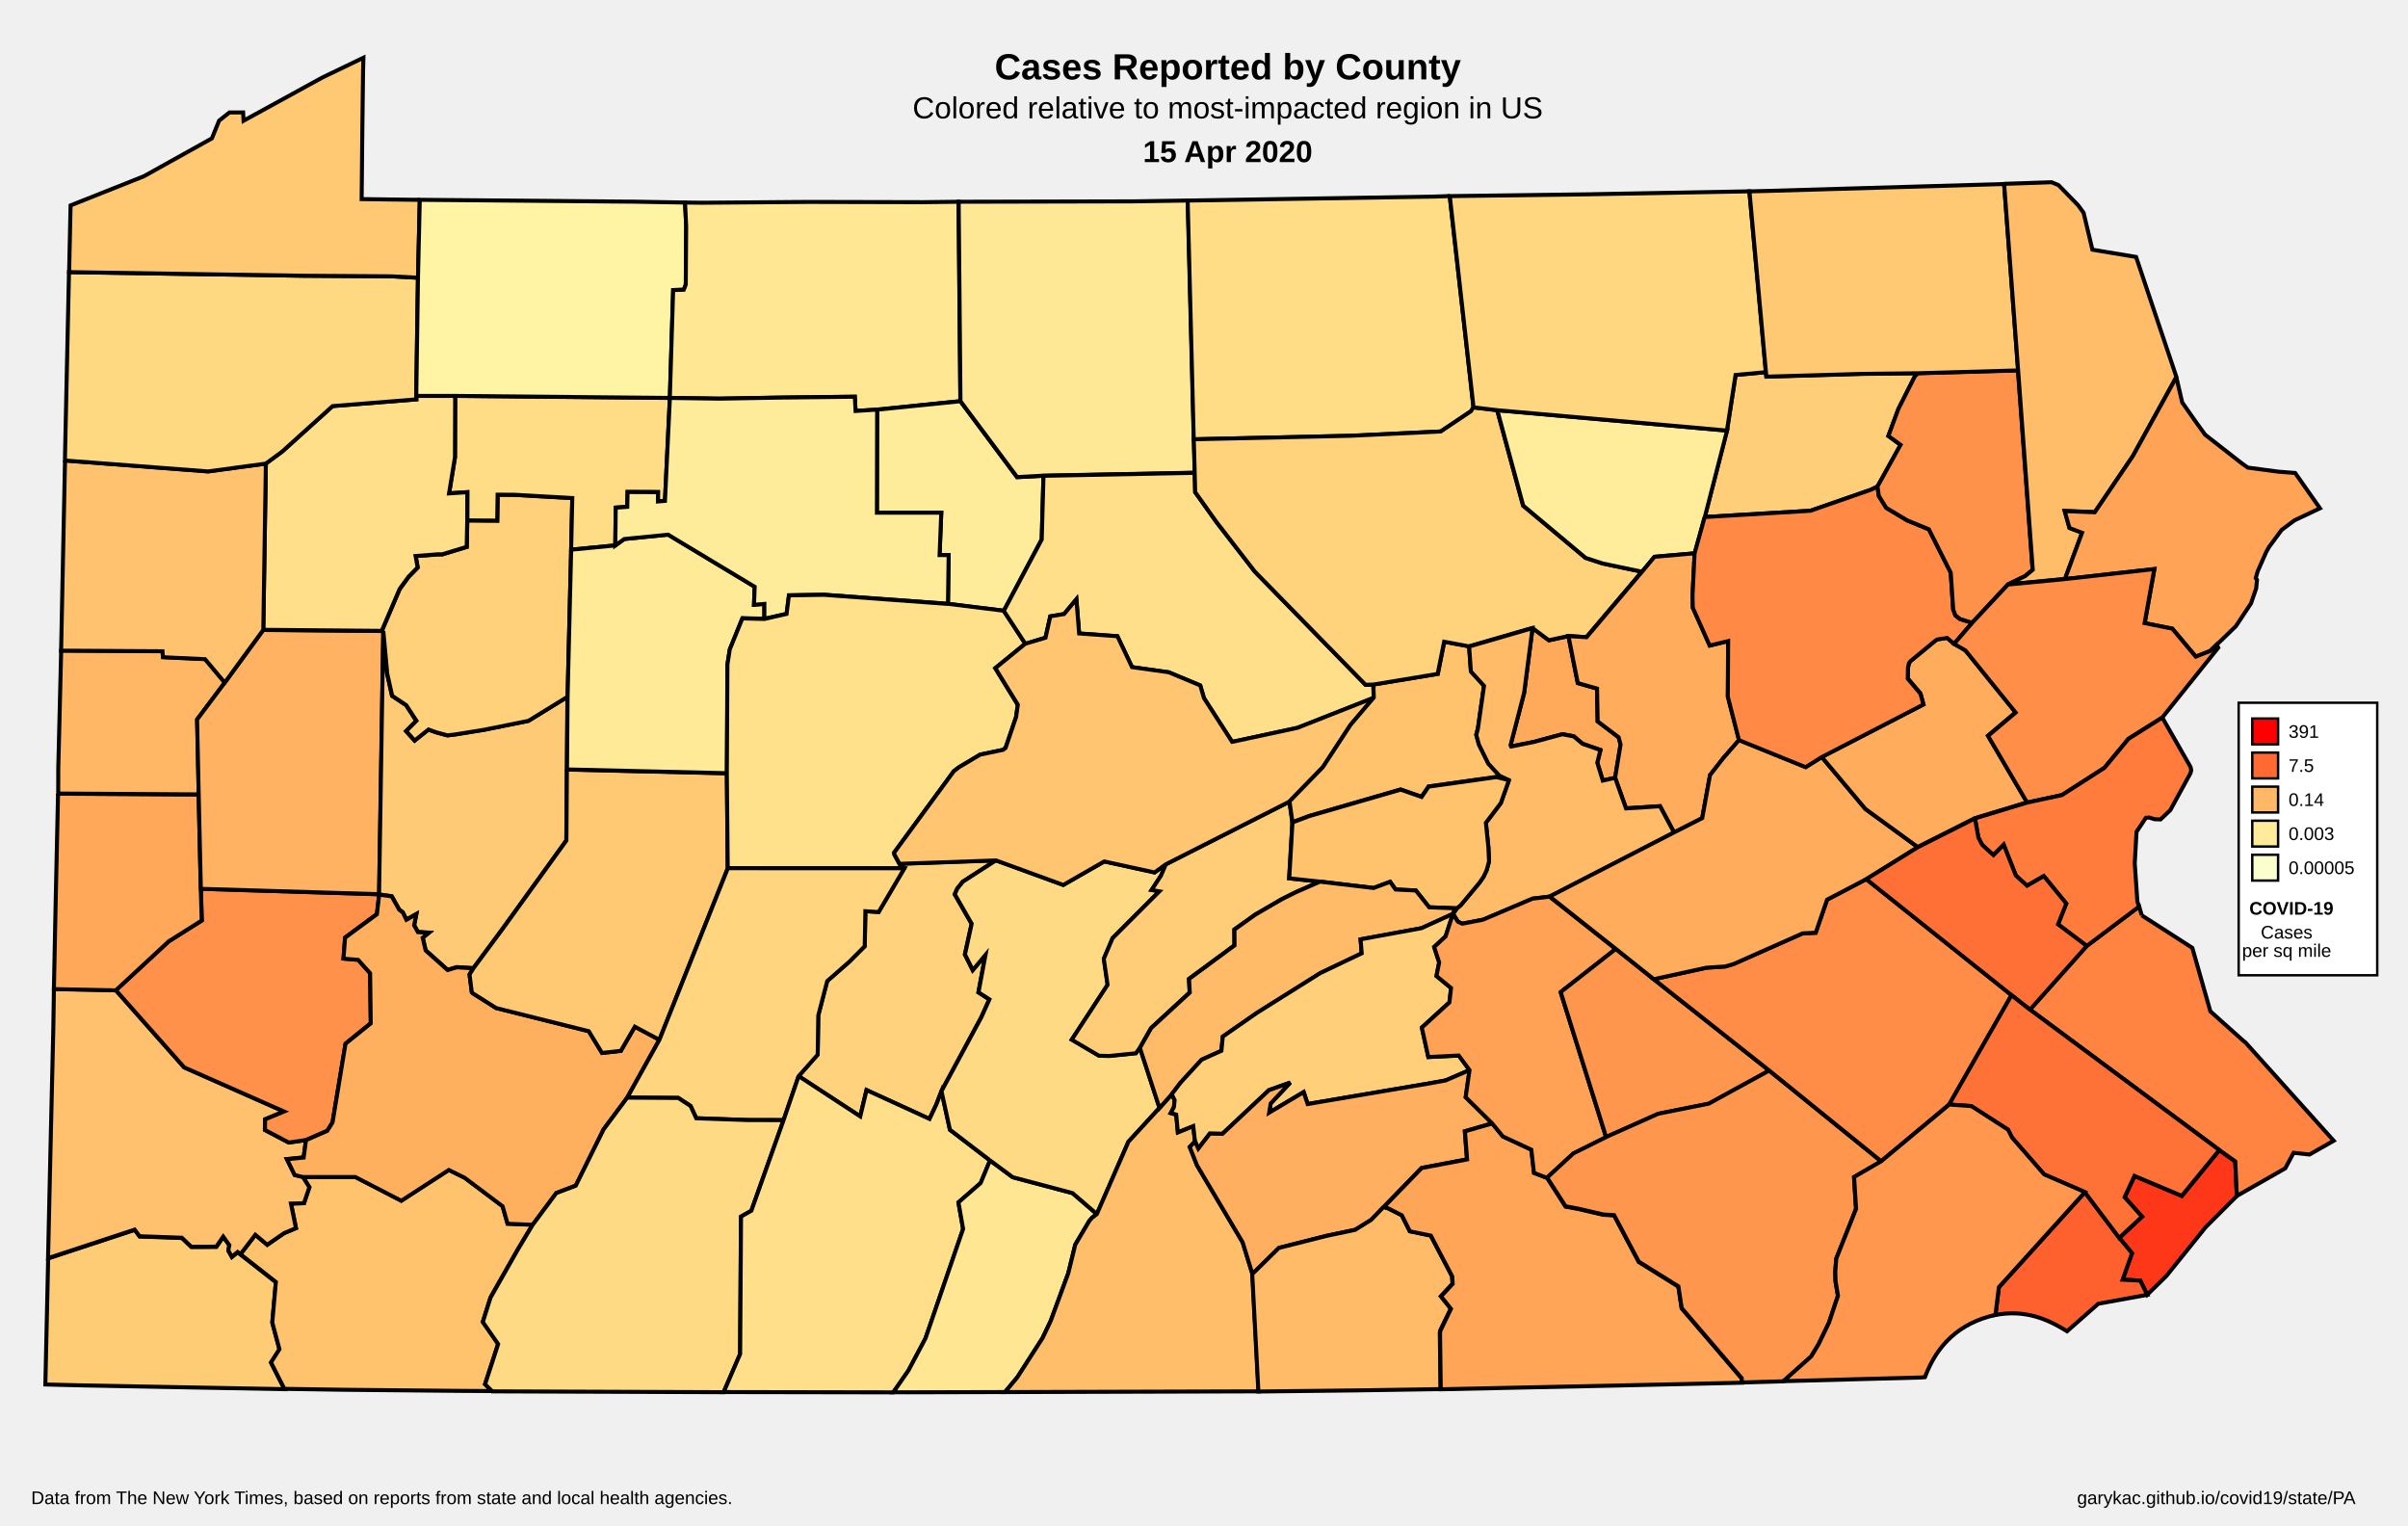
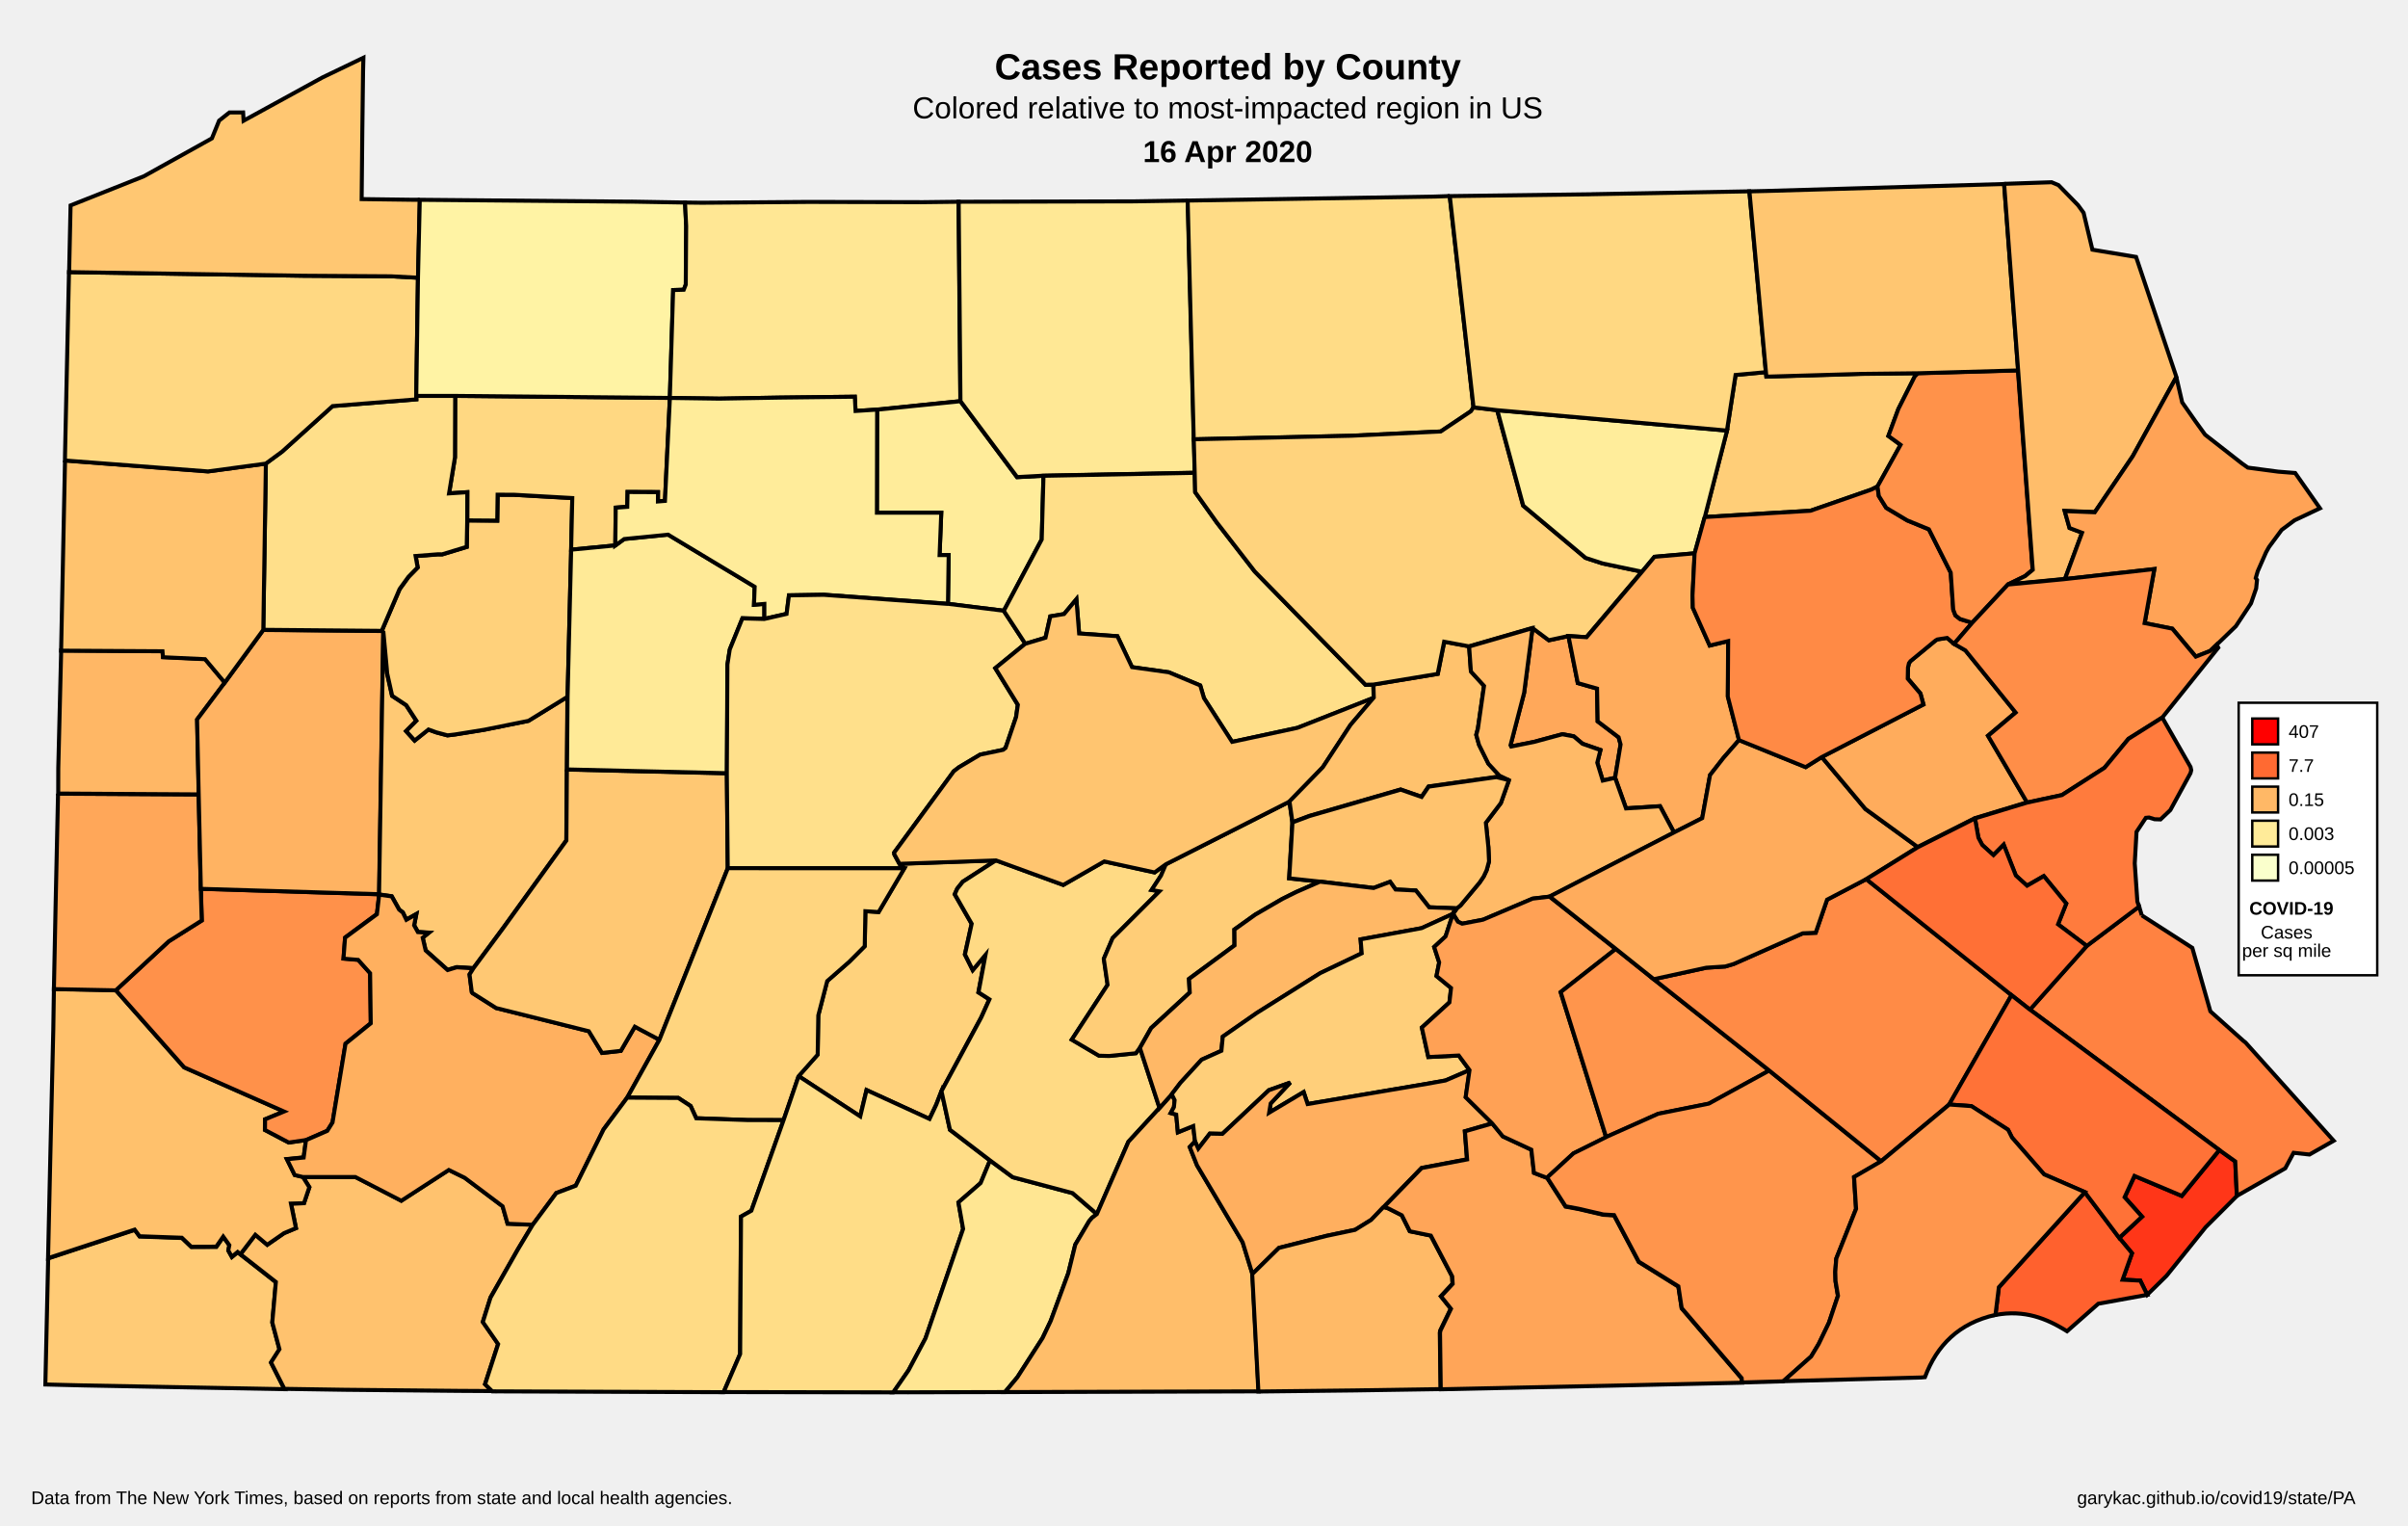
<svg xmlns="http://www.w3.org/2000/svg" width="989.98" height="627.07" version="1.0" id="svg2">
  <defs id="defs9439" />
  <style id="style6">
  #counties {fill:#d0d0d0;stroke:#000;stroke-width:.178;} 
  #borders {fill:none;stroke:#221e1f;stroke-width:.891;} 
  #separator {fill:none;stroke:#a9a9a9;stroke-width:2.318;}
  #legend-1 {fill:#ff0000;}
  #legend-2 {fill:#ff6a32;}
  #legend-3 {fill:#ffb866;}
  #legend-4 {fill:#ffeb99;}
  #legend-5 {fill:#faffcc;}
  #c42055 {fill:#ffbe6a;}
  #c42057 {fill:#ffe692;}
-   #c42051 {fill:#ffc36e;}
-   #c42053 {fill:#ffdc86;}
-   #c42059 {fill:#ffcc76;}
+   #c42051 {fill:#ffc26e;}
+   #c42053 {fill:#ffd882;}
+   #c42059 {fill:#ffcb76;}
  #c42129 {fill:#ffb05f;}
-   #c42125 {fill:#ffc16d;}
+   #c42125 {fill:#ffc16c;}
  #c42021 {fill:#ffd57f;}
  #c42023 {fill:#ffec9a;}
  #c42025 {fill:#ffac5c;}
  #c42027 {fill:#ffc570;}
-   #c42029 {fill:#ff974e;}
+   #c42029 {fill:#ff964d;}
  #c42031 {fill:#ffd17b;}
  #c42035 {fill:#ffdf89;}
  #c42039 {fill:#ffd882;}
  #c42127 {fill:#ffbd6a;}
-   #c42009 {fill:#ffdf89;}
-   #c42005 {fill:#ffca75;}
+   #c42009 {fill:#ffdd87;}
+   #c42005 {fill:#ffc974;}
  #c42003 {fill:#ff914a;}
-   #c42001 {fill:#ffbb67;}
-   #c42121 {fill:#ffdf89;}
+   #c42001 {fill:#ffba67;}
+   #c42121 {fill:#ffdf8a;}
  #c42123 {fill:#fff3a4;}
  #c42019 {fill:#ffb362;}
-   #c42011 {fill:#ff8c47;}
-   #c42013 {fill:#ffd37d;}
-   #c42015 {fill:#ffd781;}
-   #c42017 {fill:#ff8341;}
+   #c42011 {fill:#ff8b46;}
+   #c42013 {fill:#ffd27c;}
+   #c42015 {fill:#ffd882;}
+   #c42017 {fill:#ff8241;}
  #c42103 {fill:#ffa356;}
-   #c42007 {fill:#ffa859;}
+   #c42007 {fill:#ffa759;}
  #c42109 {fill:#ffc36e;}
-   #c42093 {fill:#ffa95a;}
+   #c42093 {fill:#ffa85a;}
  #c42087 {fill:#ffcd77;}
-   #c42085 {fill:#ffc36f;}
-   #c42083 {fill:#ffe793;}
-   #c42081 {fill:#ffd27c;}
+   #c42085 {fill:#ffc36e;}
+   #c42083 {fill:#ffe794;}
+   #c42081 {fill:#ffd37d;}
  #c42089 {fill:#ff8e48;}
  #c42117 {fill:#ffdc86;}
  #c42091 {fill:#ff7237;}
-   #c42095 {fill:#ff7c3d;}
-   #c42097 {fill:#ffbb68;}
-   #c42099 {fill:#ffcf79;}
+   #c42095 {fill:#ff7b3d;}
+   #c42097 {fill:#ffba67;}
+   #c42099 {fill:#ffcf7a;}
  #c42133 {fill:#ffa558;}
-   #c42069 {fill:#ff924b;}
+   #c42069 {fill:#ff924a;}
  #c42065 {fill:#ffea97;}
-   #c42067 {fill:#ffbb68;}
+   #c42067 {fill:#ffb866;}
  #c42061 {fill:#ffda84;}
  #c42063 {fill:#ffc873;}
-   #c42037 {fill:#ffad5d;}
-   #c42079 {fill:#ff8945;}
+   #c42037 {fill:#ffac5c;}
+   #c42079 {fill:#ff8a45;}
  #c42077 {fill:#ff7036;}
-   #c42075 {fill:#ff964d;}
+   #c42075 {fill:#ff954c;}
  #c42073 {fill:#ffb765;}
-   #c42071 {fill:#ff964d;}
-   #c42107 {fill:#ffad5d;}
+   #c42071 {fill:#ff954c;}
+   #c42107 {fill:#ffac5c;}
  #c42105 {fill:#ffe895;}
-   #c42101 {fill:#ff3719;}
-   #c42049 {fill:#ffc872;}
-   #c42043 {fill:#ffa255;}
+   #c42101 {fill:#ff3618;}
+   #c42049 {fill:#ffc772;}
+   #c42043 {fill:#ffa155;}
  #c42041 {fill:#ffaf5f;}
  #c42047 {fill:#ffec9a;}
  #c42045 {fill:#ff612e;}
-   #c42115 {fill:#ffc973;}
-   #c42111 {fill:#ffda84;}
+   #c42115 {fill:#ffc671;}
+   #c42111 {fill:#ffdb85;}
  #c42113 {fill:#ffed9b;}
  #c42033 {fill:#ffe08b;}
-   #c42119 {fill:#ffc36e;}
-   #c42131 {fill:#ffce79;}
+   #c42119 {fill:#ffc26d;}
+   #c42131 {fill:#ffce78;}
 </style>
  <g id="layer1" style="display:inline">
    <g id="g10509" transform="translate(43.54722,-109.9567)">
      <rect y="398.82" x="876.817" height="112.008" width="56.966" id="rect10421" style="fill:#ffffff;fill-opacity:1;stroke:#000000;stroke-width:1;stroke-linecap:round;stroke-linejoin:miter;stroke-miterlimit:4;stroke-dasharray:none;stroke-dashoffset:0;stroke-opacity:1" />
      <rect y="405.301" x="882.409" height="10.615" width="10.615" id="legend-1" style="stroke:#000000;stroke-width:1" />
      <rect style="stroke:#000000;stroke-width:1" id="legend-2" width="10.615" height="10.615" x="882.409" y="419.301" />
      <rect y="433.301" x="882.409" height="10.615" width="10.615" id="legend-3" style="stroke:#000000;stroke-width:1" />
      <rect style="stroke:#000000;stroke-width:1" id="legend-4" width="10.615" height="10.615" x="882.409" y="447.301" />
      <rect y="461.301" x="882.409" height="10.615" width="10.615" id="legend-5" style="stroke:#000000;stroke-width:1" />
      <text id="text10456" y="413.239" x="897.338" style="font-style:normal;font-weight:normal;font-size:7.5px;line-height:125%;font-family:sans-serif;letter-spacing:0px;word-spacing:0px;fill:#000000;fill-opacity:1;stroke:none;stroke-width:1px;stroke-linecap:butt;stroke-linejoin:miter;stroke-opacity:1" xml:space="preserve">
-         <tspan style="font-style:normal;font-variant:normal;font-weight:normal;font-stretch:normal;font-family:Arial;-inkscape-font-specification:Arial" y="413.239" x="897.338" id="tspan10458">391</tspan>
+         <tspan style="font-style:normal;font-variant:normal;font-weight:normal;font-stretch:normal;font-family:Arial;-inkscape-font-specification:Arial" y="413.239" x="897.338" id="tspan10458">407</tspan>
      </text>
      <text xml:space="preserve" style="font-style:normal;font-weight:normal;font-size:7.5px;line-height:125%;font-family:sans-serif;letter-spacing:0px;word-spacing:0px;fill:#000000;fill-opacity:1;stroke:none;stroke-width:1px;stroke-linecap:butt;stroke-linejoin:miter;stroke-opacity:1" x="897.338" y="427.239" id="text10460">
-         <tspan id="tspan10462" x="897.338" y="427.239" style="font-style:normal;font-variant:normal;font-weight:normal;font-stretch:normal;font-family:Arial;-inkscape-font-specification:Arial">7.5</tspan>
+         <tspan id="tspan10462" x="897.338" y="427.239" style="font-style:normal;font-variant:normal;font-weight:normal;font-stretch:normal;font-family:Arial;-inkscape-font-specification:Arial">7.7</tspan>
      </text>
      <text id="text10464" y="441.239" x="897.338" style="font-style:normal;font-weight:normal;font-size:7.5px;line-height:125%;font-family:sans-serif;letter-spacing:0px;word-spacing:0px;fill:#000000;fill-opacity:1;stroke:none;stroke-width:1px;stroke-linecap:butt;stroke-linejoin:miter;stroke-opacity:1" xml:space="preserve">
-         <tspan style="font-style:normal;font-variant:normal;font-weight:normal;font-stretch:normal;font-family:Arial;-inkscape-font-specification:Arial" y="441.239" x="897.338" id="tspan10466">0.14</tspan>
+         <tspan style="font-style:normal;font-variant:normal;font-weight:normal;font-stretch:normal;font-family:Arial;-inkscape-font-specification:Arial" y="441.239" x="897.338" id="tspan10466">0.15</tspan>
      </text>
      <text xml:space="preserve" style="font-style:normal;font-weight:normal;font-size:7.5px;line-height:125%;font-family:sans-serif;letter-spacing:0px;word-spacing:0px;fill:#000000;fill-opacity:1;stroke:none;stroke-width:1px;stroke-linecap:butt;stroke-linejoin:miter;stroke-opacity:1" x="897.338" y="455.239" id="text10468">
        <tspan id="tspan10470" x="897.338" y="455.239" style="font-style:normal;font-variant:normal;font-weight:normal;font-stretch:normal;font-family:Arial;-inkscape-font-specification:Arial">0.003</tspan>
      </text>
      <text id="text10472" y="469.239" x="897.338" style="font-style:normal;font-weight:normal;font-size:7.5px;line-height:125%;font-family:sans-serif;letter-spacing:0px;word-spacing:0px;fill:#000000;fill-opacity:1;stroke:none;stroke-width:1px;stroke-linecap:butt;stroke-linejoin:miter;stroke-opacity:1" xml:space="preserve">
        <tspan style="font-style:normal;font-variant:normal;font-weight:normal;font-stretch:normal;font-family:Arial;-inkscape-font-specification:Arial" y="469.239" x="897.338" id="tspan10474">0.00005</tspan>
      </text>
      <g transform="translate(0,-2.192453)" id="g10492">
        <text xml:space="preserve" style="font-style:normal;font-weight:normal;font-size:7.5px;line-height:125%;font-family:sans-serif;text-align:center;letter-spacing:0px;word-spacing:0px;text-anchor:middle;fill:#000000;fill-opacity:1;stroke:none;stroke-width:1px;stroke-linecap:butt;stroke-linejoin:miter;stroke-opacity:1" x="905.319" y="497.919" id="text10480">
          <tspan id="tspan10482" x="905.319" y="497.919" style="font-style:normal;font-variant:normal;font-weight:normal;font-stretch:normal;font-family:Arial;-inkscape-font-specification:Arial;text-align:center;text-anchor:middle">Cases</tspan>
        </text>
        <text id="text10484" y="505.458" x="905.319" style="font-style:normal;font-weight:normal;font-size:7.5px;line-height:125%;font-family:sans-serif;text-align:center;letter-spacing:0px;word-spacing:0px;text-anchor:middle;fill:#000000;fill-opacity:1;stroke:none;stroke-width:1px;stroke-linecap:butt;stroke-linejoin:miter;stroke-opacity:1" xml:space="preserve">
          <tspan style="font-style:normal;font-variant:normal;font-weight:normal;font-stretch:normal;font-family:Arial;-inkscape-font-specification:Arial;text-align:center;text-anchor:middle" y="505.458" x="905.319" id="tspan10486">per sq mile</tspan>
        </text>
      </g>
      <text id="text10488" y="485.919" x="905.319" style="font-style:normal;font-weight:normal;font-size:7.5px;line-height:125%;font-family:sans-serif;text-align:center;letter-spacing:0px;word-spacing:0px;text-anchor:middle;fill:#000000;fill-opacity:1;stroke:none;stroke-width:1px;stroke-linecap:butt;stroke-linejoin:miter;stroke-opacity:1" xml:space="preserve">
        <tspan style="font-style:normal;font-variant:normal;font-weight:bold;font-stretch:normal;font-family:Arial;-inkscape-font-specification:'Arial Bold';text-align:center;text-anchor:middle" y="485.919" x="905.319" id="tspan10490">COVID-19</tspan>
      </text>
    </g>
    <text xml:space="preserve" style="font-style:normal;font-weight:normal;font-size:7.5px;line-height:125%;font-family:sans-serif;text-align:center;letter-spacing:0px;word-spacing:0px;text-anchor:middle;fill:#000000;fill-opacity:1;stroke:none;stroke-width:1px;stroke-linecap:butt;stroke-linejoin:miter;stroke-opacity:1" x="161.849" y="618.237" id="text10498">
      <tspan id="tspan10500" x="161.849" y="618.237" style="font-style:normal;font-variant:normal;font-weight:normal;font-stretch:normal;font-family:Arial;-inkscape-font-specification:Arial;text-align:center;text-anchor:middle">Data from The New York Times, based on reports from state and local health agencies.</tspan>
    </text>
    <g id="g10510" transform="translate(-150,-526)">
      <text xml:space="preserve" style="font-style:normal;font-weight:normal;font-size:7.5px;line-height:125%;font-family:sans-serif;text-align:center;letter-spacing:0px;word-spacing:0px;text-anchor:middle;fill:#000000;fill-opacity:1;stroke:none;stroke-width:1px;stroke-linecap:butt;stroke-linejoin:miter;stroke-opacity:1" x="661.613" y="558.64" id="text10502">
        <tspan id="tspan10504" x="661.613" y="558.64" style="font-style:normal;font-variant:normal;font-weight:bold;font-stretch:normal;font-size:15px;font-family:Arial;-inkscape-font-specification:'Arial Bold';text-align:center;text-anchor:middle">Cases Reported by County</tspan>
      </text>
      <text id="text10506" y="574.64" x="661.57" style="font-style:normal;font-weight:normal;font-size:7.5px;line-height:125%;font-family:sans-serif;text-align:center;letter-spacing:0px;word-spacing:0px;text-anchor:middle;fill:#000000;fill-opacity:1;stroke:none;stroke-width:1px;stroke-linecap:butt;stroke-linejoin:miter;stroke-opacity:1" xml:space="preserve">
        <tspan style="font-style:normal;font-variant:normal;font-weight:normal;font-stretch:normal;font-size:12.5px;font-family:Arial;-inkscape-font-specification:Arial;text-align:center;text-anchor:middle" y="574.64" x="661.57" id="tspan10508">Colored relative to most-impacted region in US</tspan>
      </text>
      <text xml:space="preserve" style="font-style:normal;font-weight:normal;font-size:7.5px;line-height:125%;font-family:sans-serif;text-align:center;letter-spacing:0px;word-spacing:0px;text-anchor:middle;fill:#000000;fill-opacity:1;stroke:none;stroke-width:1px;stroke-linecap:butt;stroke-linejoin:miter;stroke-opacity:1" x="661.57" y="592.64" id="text10536">
-         <tspan id="tspan10538" x="661.57" y="592.64" style="font-style:normal;font-variant:normal;font-weight:bold;font-stretch:normal;font-size:12.5px;font-family:Arial;-inkscape-font-specification:'Arial Bold';text-align:center;text-anchor:middle">15 Apr 2020</tspan>
+         <tspan id="tspan10538" x="661.57" y="592.64" style="font-style:normal;font-variant:normal;font-weight:bold;font-stretch:normal;font-size:12.5px;font-family:Arial;-inkscape-font-specification:'Arial Bold';text-align:center;text-anchor:middle">16 Apr 2020</tspan>
      </text>
    </g>
    <text id="text10516" y="618.237" x="978.184" style="font-style:normal;font-weight:normal;font-size:7.5px;line-height:125%;font-family:sans-serif;text-align:end;letter-spacing:0px;word-spacing:0px;text-anchor:end;fill:#000000;fill-opacity:1;stroke:none;stroke-width:1px;stroke-linecap:butt;stroke-linejoin:miter;stroke-opacity:1" xml:space="preserve">
      <tspan style="font-style:normal;font-variant:normal;font-weight:normal;font-stretch:normal;font-family:Arial;-inkscape-font-specification:Arial;text-align:end;text-anchor:end" y="618.237" x="978.184" id="tspan10518">garykac.github.io/covid19/state/PA</tspan>
    </text>
  </g>
  <g id="layer2" style="display:inline;fill:#fff;stroke:#000;stroke-width:.178;">
    <g id="g25939" transform="matrix(9.121792,1.699319,-1.699319,9.121792,-6798.714,-3064.393)">
      <path id="c42101" d="m 887.95,224.417 -1.109,1.616 -1.309,2.433 -0.686,0.981 -0.419,-0.562 -0.778,0.104 0.196,-1.229 -0.676,-0.562 0.82,-1.109 -0.915,-0.706 0.256,-1.007 2.223,0.485 1.263,-2.3 0.784,0.366 0.35,1.49" style="stroke:#000" />
      <path id="c42017" d="m 881.53,212.967 2.466,1.005 1.302,2.619 1.671,1.013 0.114,0.06 4.636,3.561 -0.942,0.797 -0.707,0.054 -0.236,0.743 -1.885,1.595 -0.35,-1.49 -0.784,-0.366 -9.392,-4.582 1.959,-3.236 1.961,-2.139 0.187,0.362" style="stroke:#000" />
      <path id="c42059" d="m 793.12,244.897 3.541,-1.945 0.267,0.248 1.855,-0.278 0.483,0.316 1.087,-0.207 0.222,-0.494 0.335,0.322 -0.003,0.238 0.206,0.248 0.215,-0.255 0.139,0.077 1.767,0.92 0.172,1.792 0.529,1.107 -0.261,0.644 0.799,1.043 -8.75,1.462 -1.703,0.274 -0.9,-5.512" style="stroke:#000" />
      <path id="c42051" d="m 803.55,239.277 2.284,-0.426 2.198,0.663 1.82,-1.727 0.754,0.211 1.884,0.934 0.358,0.72 1.1,-0.158 -0.442,1.187 -0.802,2.322 -0.137,1.125 0.846,0.836 -0.243,1.856 0.371,0.249 -1.464,0.264 -4.976,0.878 -2.633,0.449 -0.799,-1.043 0.261,-0.644 -0.529,-1.107 -0.172,-1.792 -1.767,-0.92 0.491,-0.97 0.6,0.339 0.637,-0.642 0.479,-0.315 -0.417,-1.03 0.564,-0.122 0.104,-0.739 -0.369,-0.4" style="stroke:#000" />
      <path id="c42125" d="m 793.89,232.667 3.601,2.805 4.706,1.112 -0.761,0.494 0.082,0.465 1.137,0.353 0.733,-0.249 0.04,0.776 -0.717,0.208 0.469,0.627 0.369,0.019 0.369,0.4 -0.104,0.739 -0.564,0.122 0.417,1.03 -0.479,0.315 -0.637,0.642 -0.6,-0.339 -0.491,0.97 -0.139,-0.077 -0.215,0.255 -0.206,-0.248 0.003,-0.238 -0.335,-0.322 -0.222,0.494 -1.087,0.207 -0.483,-0.316 -1.855,0.278 -0.267,-0.248 -3.541,1.945 -0.736,-4.507 -0.888,-5.474 -0.305,-1.792 2.706,-0.449" style="stroke:#000" />
      <path id="c42003" d="m 804.83,229.857 0.435,2.178 -0.934,1.093 0.073,3.534 -0.16,0.408 -0.852,0.578 -0.733,0.249 -1.137,-0.353 -0.082,-0.465 0.761,-0.494 -4.706,-1.112 -3.601,-2.805 1.908,-2.564 1.268,-1.173 -0.298,-1.374 7.814,-1.204 0.061,0.876 -1.196,1.282 0.102,0.926 0.649,-0.064 z" style="stroke:#000" />
      <path id="c42007" d="m 789.78,224.577 6.13,-1.105 0.859,4.09 0.298,1.374 -1.268,1.173 -1.908,2.564 -2.706,0.449 -0.61,-3.688 -0.795,-4.857" style="stroke:#000" />
      <path id="c42073" d="m 796.14,218.387 -0.903,1.825 0.679,3.253 -6.13,1.105 -0.203,-1.105 -0.829,-5.151 4.421,-0.797 0.071,0.256 1.849,-0.256 1.045,0.861" style="stroke:#000" />
      <path id="c42019" d="m 802.64,214.907 1.943,11.442 -7.811,1.213 -0.859,-4.09 -0.679,-3.253 0.903,-1.825 1.253,-2.612 5.168,-0.916 0.08,0.04" style="stroke:#000" />
      <path id="c42005" d="m 811.18,216.217 0.565,3.175 0.553,3.095 -2.04,4.322 -0.973,1.995 -0.732,0.089 -0.377,0.194 -1.114,-0.674 -0.232,-0.53 0.228,-0.266 -0.483,0.059 -0.219,-0.264 0.006,-0.504 -0.389,0.325 -0.212,-0.287 -0.185,-0.096 -0.43,-0.516 -0.561,0.023 -8.8e-4,-0.001 -8.7e-4,-0.001 -8.8e-4,-0.001 -0.002,-0.002 -0.002,-0.002 -8.7e-4,-0.001 -1.943,-11.442 0.44,1.551 0.057,0.209 0.401,0.939 0.689,0.293 0.57,0.597 -0.363,0.533 0.448,0.342 0.512,-0.592 0.362,0.06 0.515,0.04 0.321,-0.1 1.237,-0.444 1.849,-0.745 1.508,-1.367" style="stroke:#000" />
      <path id="c42031" d="m 805.39,209.357 1.307,-0.233 -0.193,-1.131 0.708,-0.13 2.571,-0.33 0.369,2.258 1.036,6.429 -1.508,1.367 -1.849,0.745 -1.237,0.444 -0.321,0.1 -0.515,-0.04 -0.362,-0.06 -0.512,0.592 -0.448,-0.342 0.363,-0.533 -0.57,-0.597 -0.689,-0.293 -0.401,-0.939 -0.057,-0.209 -0.44,-1.551 -0.08,-0.04 0.44,-1.968 0.287,-0.603 0.323,-0.483 -0.182,-0.48 0.963,-0.258 0.178,-0.03 1.011,-0.526 -0.191,-1.157" style="stroke:#000" />
      <path id="c42053" d="m 803.85,204.027 9.369,-1.654 0.621,4.523 -0.302,0.082 -0.072,-0.406 -1.327,0.241 0.107,0.648 -0.496,0.131 0.289,1.651 -1.89,0.544 -0.369,-2.258 -2.571,0.33 -0.708,0.13 0.193,1.131 -1.307,0.233 -0.226,-1.228 -0.785,0.2 -0.035,-1.616 -0.49,-2.683" style="stroke:#000" />
      <path id="c42121" d="m 803.85,204.027 0.49,2.683 0.035,1.616 0.785,-0.2 0.226,1.228 0.191,1.157 -1.011,0.526 -0.178,0.03 -0.963,0.258 0.182,0.48 -0.323,0.483 -0.287,0.603 -0.44,1.968 -5.168,0.916 -1.237,-7.263 0.612,-0.653 1.831,-2.394 3.592,-0.972 -0.032,-0.151 1.696,-0.316" style="stroke:#000" />
      <path id="c42085" d="m 787.38,210.007 6.321,-0.685 2.453,-0.809 1.237,7.263 -1.253,2.612 -1.045,-0.861 -1.849,0.256 -0.071,-0.256 -4.421,0.797 -0.03,-0.185 -1.341,-8.123" style="stroke:#000" />
      <path id="c42039" d="m 801.27,199.187 0.884,5.16 0.032,0.151 -3.592,0.972 -1.831,2.394 -0.612,0.653 -2.453,0.809 -6.321,0.685 -0.043,-0.25 -1.309,-7.987 10.237,-1.744 3.819,-0.686 1.187,-0.157" style="stroke:#000" />
      <path id="c42049" d="m 800.72,195.777 0.554,3.409 -1.187,0.157 -3.819,0.686 -10.237,1.744 -0.478,-2.917 2.954,-1.863 2.658,-2.204 0.17,-0.831 0.384,-0.44 0.595,-0.111 0.088,0.356 3.086,-2.525 1.622,-1.189 0.098,0.61 0.442,2.549 0.53,3.011 2.282,-0.394 0.257,-0.05" style="stroke:#000" />
      <path id="c42129" d="m 809.29,228.807 -0.119,0.301 0.241,0.749 0.043,0.04 1.146,0.458 4.225,0.257 0.753,0.839 0.802,-0.244 0.414,-1.165 1.174,0.37 -0.931,2.778 -0.772,1.578 -0.756,2.676 -0.788,0.479 -0.772,1.578 -1.1,0.158 -0.358,-0.72 -1.884,-0.934 -0.754,-0.211 -1.82,1.727 -2.198,-0.663 -2.284,0.426 -0.369,-0.019 -0.469,-0.627 0.717,-0.208 -0.04,-0.776 0.852,-0.578 0.16,-0.408 -0.073,-3.534 0.934,-1.093 -0.435,-2.178 -0.629,-0.483 -0.649,0.065 -0.101,-0.925 1.197,-1.28 -0.06,-0.874 0.561,-0.023 0.43,0.516 0.185,0.096 0.212,0.287 0.389,-0.325 -0.006,0.504 0.219,0.264 0.483,-0.059 -0.228,0.266 0.232,0.53 1.114,0.674 0.377,-0.194 0.732,-0.089" style="stroke:#000" />
      <path id="c42063" d="m 811.75,219.397 6.998,-1.134 0.809,4.122 -1.589,8.03 -1.174,-0.37 -0.414,1.165 -0.802,0.244 -0.753,-0.839 -4.225,-0.257 -1.146,-0.458 -0.043,-0.04 -0.241,-0.749 0.119,-0.301 0.973,-1.995 2.04,-4.322 -0.553,-3.095" style="stroke:#000" />
      <path id="c42065" d="m 810.15,209.787 1.89,-0.544 0.335,-0.355 1.874,-0.547 4.195,1.567 0.118,0.79 0.444,-0.122 0.121,0.651 -0.957,0.152 -0.289,1.413 -0.009,0.05 0.02,0.665 0.858,4.75 -6.998,1.134 -0.565,-3.175 -1.036,-6.429" style="stroke:#000" />
      <path id="c42123" d="m 809.91,194.147 2.387,-0.403 0.241,1.012 0.458,2.557 -0.046,0.239 -0.46,0.1 0.731,4.725 -9.369,1.654 -1.696,0.316 -0.884,-5.16 -0.554,-3.409 9.193,-1.629" style="stroke:#000" />
      <path id="c42083" d="m 822.51,191.827 1.692,-0.336 1.696,8.669 -3.559,1.044 -0.928,0.235 -0.149,-0.615 -3.279,0.651 -2.612,0.534 -2.154,0.369 -0.731,-4.725 0.46,-0.1 0.046,-0.239 -0.458,-2.557 -0.241,-1.012 0.74,-0.129 4.643,-0.902 4.833,-0.889" style="stroke:#000" />
      <path id="c42023" d="m 822.34,201.207 3.559,-1.044 3.085,2.848 1.14,-0.277 0.44,2.787 -1.073,3.417 -2.489,0.152 -0.365,-2.127 -0.396,0.073 -0.27,-1.86 -2.803,0.523 -0.827,-4.492" style="stroke:#000" />
      <path id="c42047" d="m 813.22,202.377 2.154,-0.369 2.612,-0.534 3.279,-0.651 0.149,0.615 0.928,-0.235 0.827,4.492 2.803,-0.523 0.27,1.86 0.396,-0.073 0.365,2.127 -5.482,0.611 -1.51,0.307 0.047,0.826 -0.931,0.402 -0.121,-0.651 -0.444,0.122 -0.118,-0.79 -4.195,-1.567 -1.874,0.547 -0.335,0.355 -0.289,-1.651 0.496,-0.131 -0.107,-0.648 1.327,-0.241 0.072,0.406 0.302,-0.082 -0.621,-4.523" style="stroke:#000" />
      <path id="c42033" d="m 827,209.087 2.489,-0.152 1.207,1.26 -1.11,1.312 1.278,1.411 0.023,0.549 -0.207,1.43 -0.091,0.103 -0.963,0.396 -0.82,0.722 -0.193,0.216 -1.936,4.024 0.023,0.08 0.3,0.369 0.246,0.153 -7.691,1.43 -0.809,-4.122 -0.858,-4.75 -0.02,-0.665 0.009,-0.05 0.289,-1.413 0.957,-0.152 0.931,-0.402 -0.047,-0.826 1.51,-0.307 5.482,-0.611" style="stroke:#000" />
      <path id="c42013" d="m 827,220.797 4.176,-0.931 -1.276,1.205 -0.185,0.346 -0.064,0.266 0.976,1.147 -0.044,1.39 0.468,0.619 0.43,-0.765 -10e-4,1.688 0.533,0.218 -0.209,0.852 -1.134,3.535 -0.118,0.628 -0.178,0.674 -2.976,-0.745 -0.062,1.197 -3.011,-1.255 0.657,-1.093 -0.292,-1.714 0.11,-1.568 0.804,-1.02 0.548,-0.801 -0.256,-1.532 0.584,-0.071 0.767,-2.116 -0.246,-0.153" style="stroke:#000" />
      <path id="c42021" d="m 819.56,222.387 7.691,-1.43 -0.767,2.116 -0.584,0.071 0.256,1.532 -0.548,0.801 -0.804,1.02 -0.11,1.568 0.292,1.714 -0.657,1.093 -0.298,2.033 -1.567,0.289 -2.252,0.338 -0.344,-0.488 -0.603,-0.251 -2.225,0.401 0.931,-2.778 1.589,-8.03" style="stroke:#000" />
      <path id="c42111" d="m 824.03,232.907 -0.669,4.211 -0.403,0.339 1.077,5.992 -0.408,1.792 -10.084,1.841 -0.371,-0.249 0.243,-1.856 -0.846,-0.836 0.137,-1.125 0.802,-2.322 0.442,-1.187 0.772,-1.578 0.788,-0.479 0.756,-2.676 0.772,-1.578 2.225,-0.401 0.603,0.251 0.344,0.488 2.252,-0.338 1.567,-0.289" style="stroke:#000" />
      <path id="c42009" d="m 824.33,230.867 3.011,1.255 0.062,-1.197 2.976,0.745 0.178,-0.674 0.118,-0.628 0.681,1.611 1.995,1.01 -0.225,1.061 -0.81,1.021 0.419,1.118 -0.75,5.07 -0.481,1.535 -0.483,1.077 -7.392,1.364 0.408,-1.792 -1.077,-5.992 0.403,-0.339 0.669,-4.211 0.298,-2.033" style="stroke:#000" />
      <path id="c42057" d="m 833.35,232.987 1.125,0.547 2.733,0.207 1.23,0.715 -0.176,0.194 -0.098,0.168 -0.417,1.143 -0.073,1.301 -0.378,2.218 -0.216,0.811 -0.779,1.913 -0.419,0.748 -4.209,0.795 -0.653,0.121 0.483,-1.077 0.481,-1.535 0.75,-5.07 -0.419,-1.118 0.81,-1.021 0.225,-1.061" style="stroke:#000" />
      <path id="c42061" d="m 831.18,219.867 3.127,0.523 1.595,-1.357 2.281,0.071 0.43,-0.451 -0.119,0.531 -0.293,0.705 0.35,-0.005 -1.659,2.419 -0.215,0.97 0.376,1.104 -1.116,2.679 1.313,0.476 0.449,-0.07 1.139,-0.335 0.13,-0.267 1.341,2.458 -1.081,1.728 -0.789,3.408 -1.23,-0.715 -2.733,-0.207 -1.125,-0.547 -1.995,-1.01 -0.681,-1.611 1.134,-3.535 0.209,-0.852 -0.533,-0.218 10e-4,-1.688 -0.43,0.765 -0.468,-0.619 0.044,-1.39 -0.976,-1.147 0.064,-0.266 0.185,-0.346 1.276,-1.205" style="stroke:#000" />
      <path id="c42055" d="m 840.31,229.327 0.421,-0.697 0.174,0.233 0.026,0.31 -0.092,0.284 0.253,0.023 0.214,0.757 0.62,-0.396 0.201,0.653 -0.185,0.287 0.467,0.74 2.612,2.981 0.683,1.302 1.221,5.061 -0.168,0.03 -10.874,2.058 0.419,-0.748 0.779,-1.913 0.216,-0.811 0.378,-2.218 0.073,-1.301 0.417,-1.143 0.098,-0.168 0.176,-0.194 0.789,-3.408 1.081,-1.728" style="stroke:#000" />
      <path id="c42087" d="m 843.48,214.927 0.298,0.885 0.312,2.461 1.365,-0.106 -0.956,0.65 -0.546,0.411 -1.047,0.9 -0.788,0.819 0.133,0.689 -1.709,1.829 0.142,0.588 -1.393,1.86 -0.33,0.957 -0.13,0.267 -1.139,0.335 -0.449,0.07 -1.313,-0.476 1.116,-2.679 -0.376,-1.104 0.215,-0.97 1.659,-2.419 -0.35,0.005 0.293,-0.705 0.119,-0.531 4.871,-3.73" style="stroke:#000" />
      <path id="c42105" d="m 834.18,189.577 2.202,10.35 0.312,1.446 -6.566,1.357 -1.14,0.277 -3.085,-2.848 -1.696,-8.669 7.634,-1.44 2.339,-0.473" style="stroke:#000" />
      <path id="c42035" d="m 836.69,201.377 0.178,0.843 1.189,1.147 2.049,1.825 5.746,4.035 0.335,-0.07 0.123,0.57 -3.079,1.928 -2.731,1.141 -1.583,-1.678 -0.264,-0.521 -1.477,-0.317 -1.643,0.074 -0.887,-1.228 -1.69,0.191 -0.397,-1.467 -0.416,0.743 -0.582,0.213 -0.035,0.969 -0.827,0.426 -1.207,-1.26 1.073,-3.417 -0.44,-2.787 6.566,-1.357" style="stroke:#000" />
      <path id="c42027" d="m 830.7,210.197 0.827,-0.426 0.035,-0.969 0.582,-0.213 0.416,-0.743 0.397,1.467 1.69,-0.191 0.887,1.228 1.643,-0.074 1.477,0.317 0.264,0.521 1.583,1.678 2.731,-1.141 3.079,-1.928 -0.79,1.375 -0.866,2.073 -1.173,1.758 -4.871,3.73 -0.43,0.451 -2.281,-0.071 -1.595,1.357 -3.127,-0.523 -4.176,0.931 -0.3,-0.369 -0.023,-0.08 1.936,-4.024 0.193,-0.216 0.82,-0.722 0.963,-0.396 0.091,-0.103 0.207,-1.43 -0.023,-0.549 -1.278,-1.411 1.11,-1.312" style="stroke:#000" />
      <path id="c42119" d="m 846.19,209.147 2.719,-0.988 0.021,-1.453 1.118,0 0.281,1.075 0.688,0.52 0.08,1.91 -0.021,0.289 0.201,0.408 0.563,0.749 0.576,0.428 0.451,0.12 -0.571,-0.03 -2.877,0.966 -0.22,0.505 -0.973,-0.148 -3.758,1.89 -0.688,0.415 -0.298,-0.884 1.173,-1.758 0.866,-2.073 0.79,-1.375 -0.123,-0.57" style="stroke:#000" />
      <path id="c42093" d="m 852.66,205.397 0.816,0.401 0.816,-0.341 0.788,1.971 0.884,0.084 0.292,1.422 1.042,0.523 0.144,0.296 0.032,1.494 -0.515,0.221 -0.384,-0.735 0.036,-0.576 -0.833,-0.127 -0.441,-0.252 -0.515,0 -1.17,0.564 -0.959,0.385 -0.039,-0.05 0.168,-2.395 -0.16,-2.884" style="stroke:#000" />
      <path id="c42117" d="m 845.55,187.257 2.749,9.009 -0.078,0.191 -1.153,1.128 -3.864,0.913 -6.83,1.432 -2.202,-10.35 10.735,-2.18 0.644,-0.143" style="stroke:#000" />
      <path id="c42081" d="m 848.3,196.267 1.052,-0.07 1.904,3.946 3.143,1.77 0.795,0.104 1.774,0.04 -1.885,3.302 -0.798,0.098 -0.816,0.341 -0.816,-0.401 -2.612,1.315 -1.118,0 -0.021,1.453 -2.719,0.988 -0.335,0.07 -5.746,-4.035 -2.049,-1.825 -1.189,-1.147 -0.178,-0.843 -0.312,-1.446 6.83,-1.432 3.864,-0.912 1.153,-1.129 0.078,-0.191" style="stroke:#000" />
      <path id="c42131" d="m 860.75,192.357 0.055,0.19 4.115,-0.891 2.475,-0.49 -0.121,0.174 -0.451,1.553 -0.216,1.254 0.603,0.288 -0.667,1.999 -0.248,0.187 -2.476,1.414 -4.557,1.132 0.267,-3.951 -0.075,-2.491 1.296,-0.368" style="stroke:#000" />
      <path id="c42113" d="m 849.36,196.197 10.173,-0.977 -0.267,3.951 -0.144,1.657 -1.724,0.479 -0.421,0.751 -1.774,-0.04 -0.795,-0.104 -3.143,-1.77 -1.904,-3.946" style="stroke:#000" />
      <path id="c42037" d="m 859.12,200.827 0.251,1.847 0.112,0.533 1.043,1.51 0.768,-0.346 0.434,2.419 0.841,1.808 -0.538,0.911 -0.444,0.856 0.009,1.938 -1.109,0.85 -0.826,-1.033 -1.463,0.371 -0.724,-1.244 -0.032,-1.494 -0.144,-0.296 -1.042,-0.523 -0.292,-1.422 -0.884,-0.084 -0.788,-1.971 0.798,-0.098 1.885,-3.302 0.421,-0.751 1.724,-0.479" style="stroke:#000" />
      <path id="c42097" d="m 850.05,206.717 2.612,-1.315 0.16,2.884 -0.168,2.395 0.039,0.05 0.959,-0.385 1.17,-0.564 0.515,0 0.441,0.252 0.833,0.127 -0.036,0.576 0.384,0.735 0.515,-0.221 0.724,1.244 1.463,-0.371 0.826,1.033 -4.901,3.801 -0.722,0.225 -1.986,1.318 -0.797,0.313 -0.08,0.03 -0.2,-0.05 -0.28,-0.303 0.121,-0.274 0.136,-0.161 0.64,-1.141 0.13,-0.296 0.08,-0.306 0.032,-0.401 -0.144,-0.612 -0.307,-1.042 0.492,-0.981 0.168,-1.061 -0.451,-0.12 -0.576,-0.428 -0.563,-0.748 -0.201,-0.409 0.021,-0.289 -0.08,-1.91 -0.688,-0.52 -0.281,-1.075" style="stroke:#000" />
      <path id="c42109" d="m 852.87,212.217 -0.168,1.061 -0.492,0.981 0.307,1.042 0.144,0.612 -0.032,0.401 -0.08,0.306 -0.13,0.296 -0.64,1.141 -0.136,0.161 -1.218,0.18 -0.716,-0.624 -0.891,0.121 -0.302,-0.29 -0.669,0.403 -2.387,0.159 -1.365,0.106 -0.312,-2.461 0.688,-0.416 3.758,-1.89 0.973,0.148 0.22,-0.505 2.877,-0.966 0.571,0.03" style="stroke:#000" />
      <path id="c42067" d="m 851.64,218.217 -0.121,0.274 -1.256,0.881 -2.564,0.981 0.162,0.6 -1.639,1.193 -2.442,2.25 -1.294,1.311 0.055,0.629 -0.79,0.549 -0.735,1.177 -0.287,0.57 -0.421,0.697 -1.341,-2.458 0.33,-0.957 1.393,-1.86 -0.142,-0.588 1.709,-1.829 -0.133,-0.689 0.788,-0.819 1.047,-0.9 0.546,-0.411 0.956,-0.65 2.387,-0.159 0.669,-0.403 0.302,0.29 0.891,-0.121 0.716,0.624 1.218,-0.18" style="stroke:#000" />
      <path id="c42099" d="m 853.51,225.157 -0.97,0.651 -0.763,0.289 -5.05,1.855 -0.27,-0.488 -1.336,1.176 -0.008,-0.413 0.684,-1.068 -0.868,0.503 -1.672,2.28 -0.55,0.092 -0.382,0.746 -0.201,-0.287 -0.201,-0.653 -0.62,0.396 -0.214,-0.757 -0.253,-0.023 0.092,-0.284 -0.026,-0.31 -0.174,-0.233 0.287,-0.57 0.735,-1.177 0.79,-0.549 -0.055,-0.629 1.294,-1.311 2.442,-2.25 1.639,-1.193 -0.162,-0.6 2.564,-0.981 1.256,-0.881 -0.139,1.043 -0.412,0.553 0.344,0.632 -0.007,0.614 0.732,0.403 0.046,0.641 -0.998,1.32 0.522,1.23 1.313,-0.313 0.588,0.548" style="stroke:#000" />
      <path id="c42041" d="m 853.51,225.157 0.051,1.211 1.367,0.925 -1.134,0.568 0.323,1.206 -1.91,0.745 -1.333,2.007 -0.433,0.658 -0.62,0.565 -1.203,0.497 -1.968,0.908 -0.948,1.357 -0.683,-1.302 -2.612,-2.981 -0.467,-0.74 0.185,-0.287 0.201,0.287 0.382,-0.746 0.55,-0.092 1.672,-2.28 0.868,-0.503 -0.684,1.068 0.008,0.413 1.336,-1.176 0.27,0.488 5.05,-1.855 0.763,-0.289 0.97,-0.651" style="stroke:#000" />
      <path id="c42001" d="m 850.87,231.817 0.201,0.02 0.653,0.191 0.479,0.632 0.949,0.018 1.262,1.603 0.08,0.321 -0.405,0.64 0.533,0.46 -0.282,1.036 0,0.1 0.49,2.451 -3.739,0.756 -4.176,0.827 -1.221,-5.061 0.948,-1.357 1.968,-0.908 1.203,-0.497 0.62,-0.565 0.433,-0.658" style="stroke:#000" />
      <path id="c42133" d="m 854.93,227.297 0.572,0.482 1.348,0.347 0.302,0.988 0.606,0.111 1.037,1.102 0.586,6e-5 1.127,0.05 0.472,-0.06 1.453,1.828 1.925,0.752 0.321,0.921 3.18,2.562 0.048,0.185 -5.666,1.188 -3.742,0.779 -3.658,0.763 -0.49,-2.451 0,-0.1 0.282,-1.036 -0.533,-0.46 0.405,-0.64 -0.08,-0.321 -1.262,-1.603 -0.949,-0.018 -0.479,-0.632 -0.653,-0.191 -0.201,-0.02 1.333,-2.007 1.91,-0.745 -0.323,-1.206 1.134,-0.568" style="stroke:#000" />
      <path id="c42043" d="m 855.58,216.957 3.309,1.746 -2.049,2.326 3.158,5.948 0.057,-0.04 -1.353,1.019 -0.952,1.27 -0.606,-0.111 -0.302,-0.988 -1.348,-0.347 -0.572,-0.482 -1.367,-0.925 -0.051,-1.211 -0.588,-0.548 -1.313,0.313 -0.522,-1.23 0.998,-1.32 -0.046,-0.641 -0.732,-0.403 0.007,-0.614 -0.344,-0.632 0.412,-0.553 0.139,-1.043 0.28,0.303 0.2,0.05 0.08,-0.03 0.797,-0.313 1.986,-1.318 0.722,-0.225" style="stroke:#000" />
      <path id="c42075" d="m 858.89,218.697 1.897,1.011 5.777,3.045 -2.369,1.936 -2.122,0.852 -2.016,1.391 -0.057,0.04 -3.158,-5.948 2.049,-2.326" style="stroke:#000" />
      <path id="c42071" d="m 866.57,222.757 5.604,3.038 -1.054,0.907 0.346,1.371 -0.459,2.325 0.064,0.587 0.087,0.403 0.225,0.617 -0.175,1.246 -0.275,1.012 -0.226,0.603 -1.011,1.302 -1.679,0.363 -0.112,0.02 -0.048,-0.185 -3.18,-2.562 -0.321,-0.921 -1.925,-0.752 -1.453,-1.828 -0.472,0.06 -1.127,-0.05 -0.586,-6e-5 -1.037,-1.102 0.952,-1.27 1.353,-1.019 2.016,-1.391 2.122,-0.852 2.369,-1.936" style="stroke:#000" />
      <path id="c42011" d="m 876.51,217.497 -1.831,5.268 -2.507,3.024 -5.604,-3.038 -5.777,-3.045 2.195,-0.926 0.818,-0.208 0.346,-0.177 2.758,-1.895 0.559,-0.13 0.228,-1.533 1.542,-1.214 7.272,3.874" style="stroke:#000" />
      <path id="c42107" d="m 862.57,208.597 3.122,0.636 0.615,-0.566 2.327,1.913 2.588,1.234 -1.984,1.81 -1.542,1.214 -0.228,1.533 -0.559,0.13 -2.758,1.895 -0.346,0.177 -0.818,0.208 -2.195,0.926 -1.897,-1.011 -3.309,-1.746 4.901,-3.801 1.109,-0.85 -0.009,-1.938 0.444,-0.856 0.538,-0.911" style="stroke:#000" />
      <path id="c42025" d="m 866.3,208.667 4.008,-3.118 -0.218,-0.451 -0.674,-0.548 -0.08,-0.483 0.007,-0.199 0.05,-0.104 0.925,-1.102 0.07,-0.06 0.41,-0.146 0.353,0.201 0.547,0.193 2.692,2.298 -1.014,1.239 2.245,2.587 -2.147,1.114 -2.259,1.721 -2.588,-1.234 -2.327,-1.913" style="stroke:#000" />
      <path id="c42079" d="m 859.26,199.167 4.557,-1.132 2.476,-1.414 0.248,-0.187 0.136,0.405 0.419,0.456 1.014,0.376 1.018,0.213 1.303,1.711 0.408,1.589 0.143,0.233 0.235,0.123 0.554,0.06 -0.619,1.066 -0.353,-0.201 -0.41,0.146 -0.07,0.06 -0.925,1.102 -0.05,0.104 -0.007,0.199 0.08,0.483 0.674,0.548 0.218,0.451 -4.008,3.118 -0.615,0.566 -3.122,-0.636 -0.841,-1.808 -0.434,-2.419 -0.768,0.346 -1.043,-1.51 -0.112,-0.533 -0.251,-1.848 0.144,-1.656" style="stroke:#000" />
      <path id="c42069" d="m 867.39,191.167 4.324,-0.933 2.257,8.572 -0.28,0.337 -0.676,0.499 -1.246,1.956 -0.554,-0.06 -0.235,-0.123 -0.143,-0.233 -0.408,-1.589 -1.303,-1.711 -1.018,-0.213 -1.014,-0.376 -0.419,-0.456 -0.136,-0.405 0.667,-1.999 -0.603,-0.288 0.216,-1.254 0.451,-1.553 0.121,-0.174" style="stroke:#000" />
      <path id="c42015" d="m 851.71,186.027 6.853,-1.407 2.186,7.742 -1.296,0.368 0.075,2.491 -10.173,0.977 -1.052,0.07 -2.749,-9.009 6.156,-1.23" style="stroke:#000" />
      <path id="c42115" d="m 859.25,184.477 10.351,-2.243 2.122,8.005 -4.324,0.933 -2.475,0.49 -4.115,0.891 -0.055,-0.19 -2.186,-7.742 0.681,-0.144" style="stroke:#000" />
      <path id="c42127" d="m 869.6,182.227 2.056,-0.456 0.323,0.07 1.013,0.713 0.305,0.289 0.683,1.535 1.961,-0.039 2.731,4.901 -1.255,3.792 -1.201,2.752 -1.32,0.193 0.347,0.699 0.585,0.104 -0.371,2.159 -2.434,0.698 0.676,-0.499 0.28,-0.337 -2.257,-8.572 -2.122,-8.005" style="stroke:#000" />
      <path id="c42103" d="m 878.67,189.247 0.46,1.053 0.738,0.723 0.522,0.497 1.831,0.95 0.298,0.137 1.351,-0.07 0.754,-0.08 1.367,1.337 -1.014,0.731 -0.481,0.522 -0.41,0.843 -0.087,0.257 -0.209,0.892 -0.032,0.313 0.071,0.07 0.032,0.378 -0.103,0.692 -0.474,1.118 -0.685,0.963 -0.234,0.328 -0.578,0.362 -1.25,-1.028 -1.25,-0.017 -0.016,-2.432 -3.817,1.163 0.371,-2.159 -0.585,-0.104 -0.347,-0.699 1.32,-0.193 1.201,-2.752 1.255,-3.792" style="stroke:#000" />
      <path id="c42089" d="m 875.45,198.947 3.817,-1.163 0.016,2.432 1.25,0.017 1.25,1.028 0.578,-0.362 0.234,-0.328 0.096,0.119 -1.872,3.496 -1.299,1.2 -0.81,1.457 -1.634,1.534 -1.454,0.608 -2.245,-2.587 1.014,-1.239 -2.692,-2.298 -0.547,-0.193 0.619,-1.066 1.246,-1.956 2.434,-0.698" style="stroke:#000" />
      <path id="c42095" d="m 880.82,204.187 1.631,1.922 0.057,0.136 -0.009,0.135 -0.578,1.771 -0.351,0.486 -0.26,0.04 -0.257,-0.03 -0.136,0.04 -0.292,0.686 0.178,1.387 0.424,1.64 0.114,0.209 -1.961,2.139 -1.428,-0.709 0.19,-0.972 -1.2,-1.013 -0.653,0.555 -0.571,-0.353 -0.778,-1.241 -0.363,0.535 -0.571,-0.353 -0.226,-0.285 -0.305,-0.812 2.147,-1.114 1.454,-0.608 1.634,-1.534 0.81,-1.457 1.299,-1.2" style="stroke:#000" />
      <path id="c42077" d="m 873.48,210.097 0.305,0.812 0.226,0.285 0.571,0.353 0.363,-0.535 0.778,1.241 0.571,0.353 0.653,-0.555 1.2,1.013 -0.19,0.972 1.428,0.709 -1.959,3.236 -0.916,-0.479 -7.272,-3.874 1.984,-1.81 2.259,-1.721" style="stroke:#000" />
      <path id="c42045" d="m 881.3,225.487 1.872,1.712 0.676,0.562 -0.196,1.229 0.778,-0.104 0.419,0.562 -2.061,0.786 -1.138,1.452 -0.187,-0.071 -0.188,-0.066 -0.189,-0.061 -0.191,-0.054 -0.193,-0.047 -0.195,-0.039 -0.197,-0.03 -0.199,-0.021 -0.202,-0.011 -0.205,1.6e-4 -0.208,0.012 -0.212,0.024 -0.215,0.037 -0.219,0.051 -0.223,0.066 -0.228,0.081 -0.076,-1.232 2.977,-4.837" style="stroke:#000" />
      <path id="c42091" d="m 877.42,217.977 9.392,4.582 -1.263,2.3 -2.223,-0.485 -0.256,1.007 0.915,0.706 -0.82,1.109 -1.872,-1.712 -1.92,-0.442 -1.697,-1.342 -0.182,-0.241 -0.057,-0.07 -1.783,-0.729 -0.981,0.11 1.831,-5.268 0.916,0.479" style="stroke:#000" />
      <path id="c42029" d="m 874.68,222.767 0.981,-0.11 1.783,0.729 0.057,0.07 0.182,0.241 1.697,1.342 1.92,0.442 -2.977,4.839 0.076,1.234 -0.278,0.128 -0.261,0.14 -0.244,0.151 -0.227,0.162 -0.211,0.172 -0.195,0.183 -0.18,0.193 -0.164,0.203 -0.149,0.212 -0.135,0.222 -0.121,0.231 -0.107,0.24 -0.093,0.249 -0.08,0.258 -0.067,0.266 -0.054,0.274 -0.171,0.047 -5.964,1.277 1.011,-1.302 0.226,-0.603 0.275,-1.012 0.175,-1.246 -0.225,-0.617 -0.087,-0.403 -0.064,-0.587 0.459,-2.325 -0.346,-1.371 1.054,-0.907 2.507,-3.024" style="stroke:#000" />
    </g>
  </g>
</svg>
